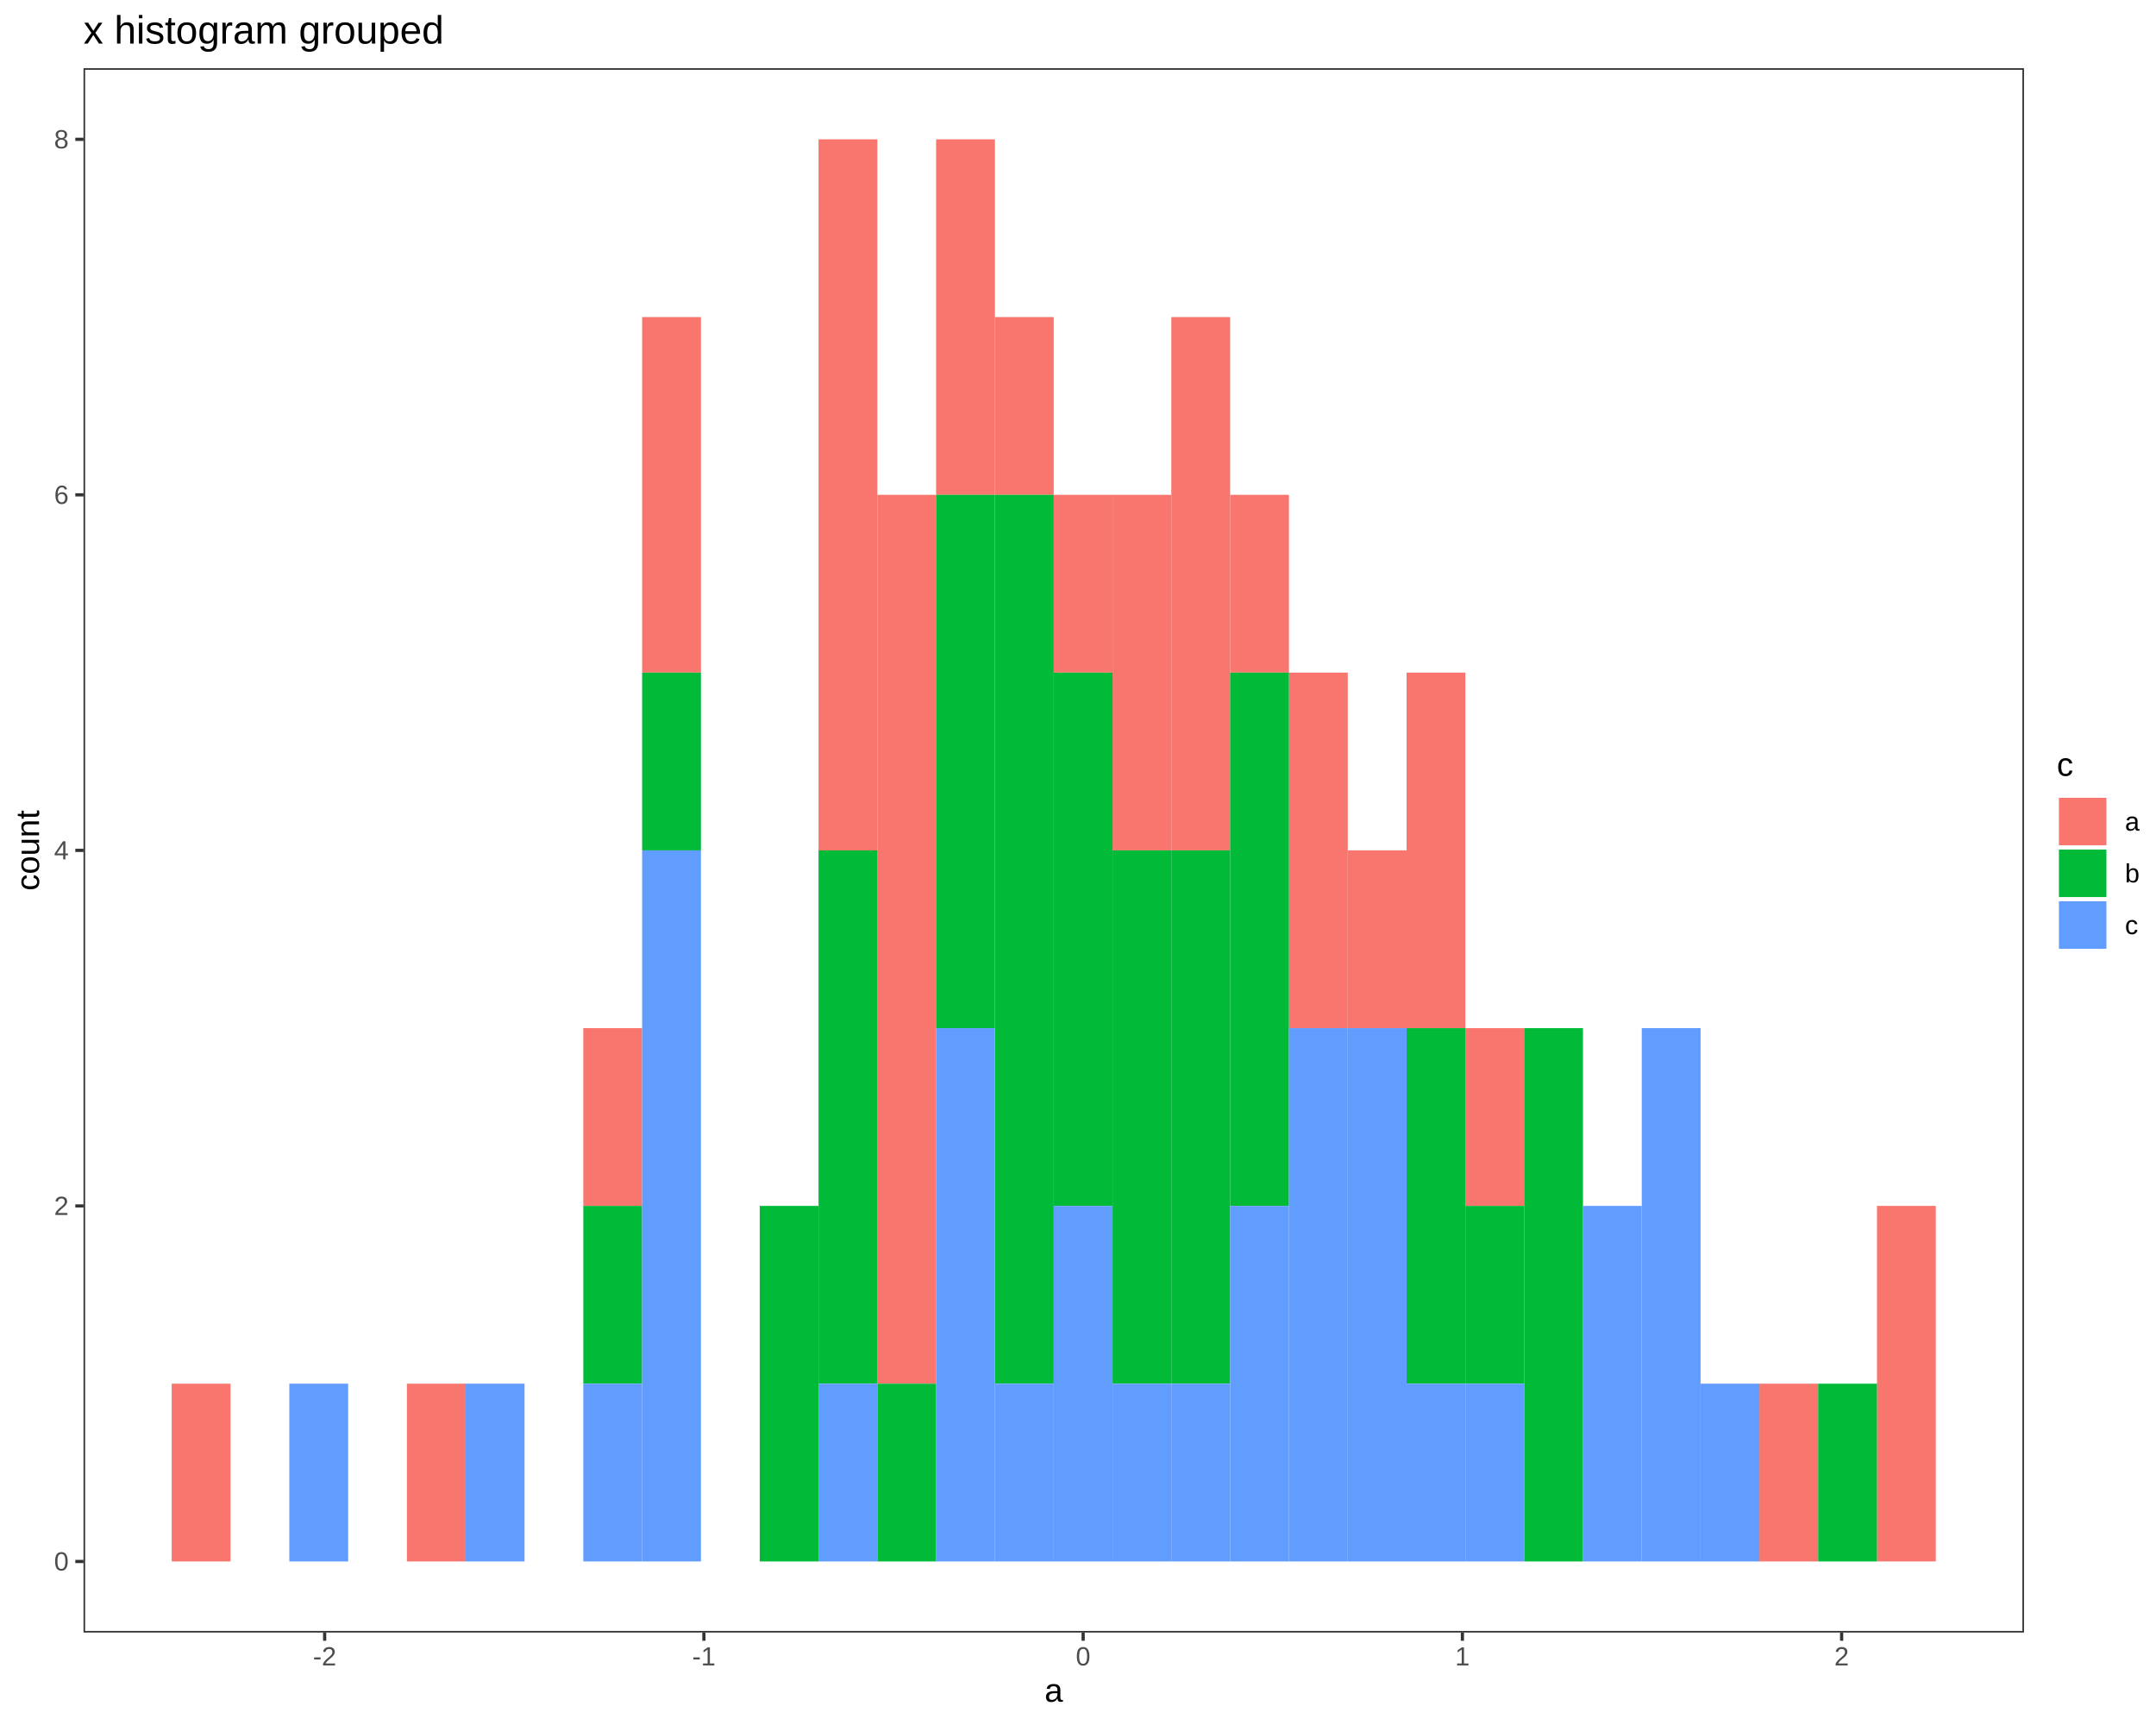
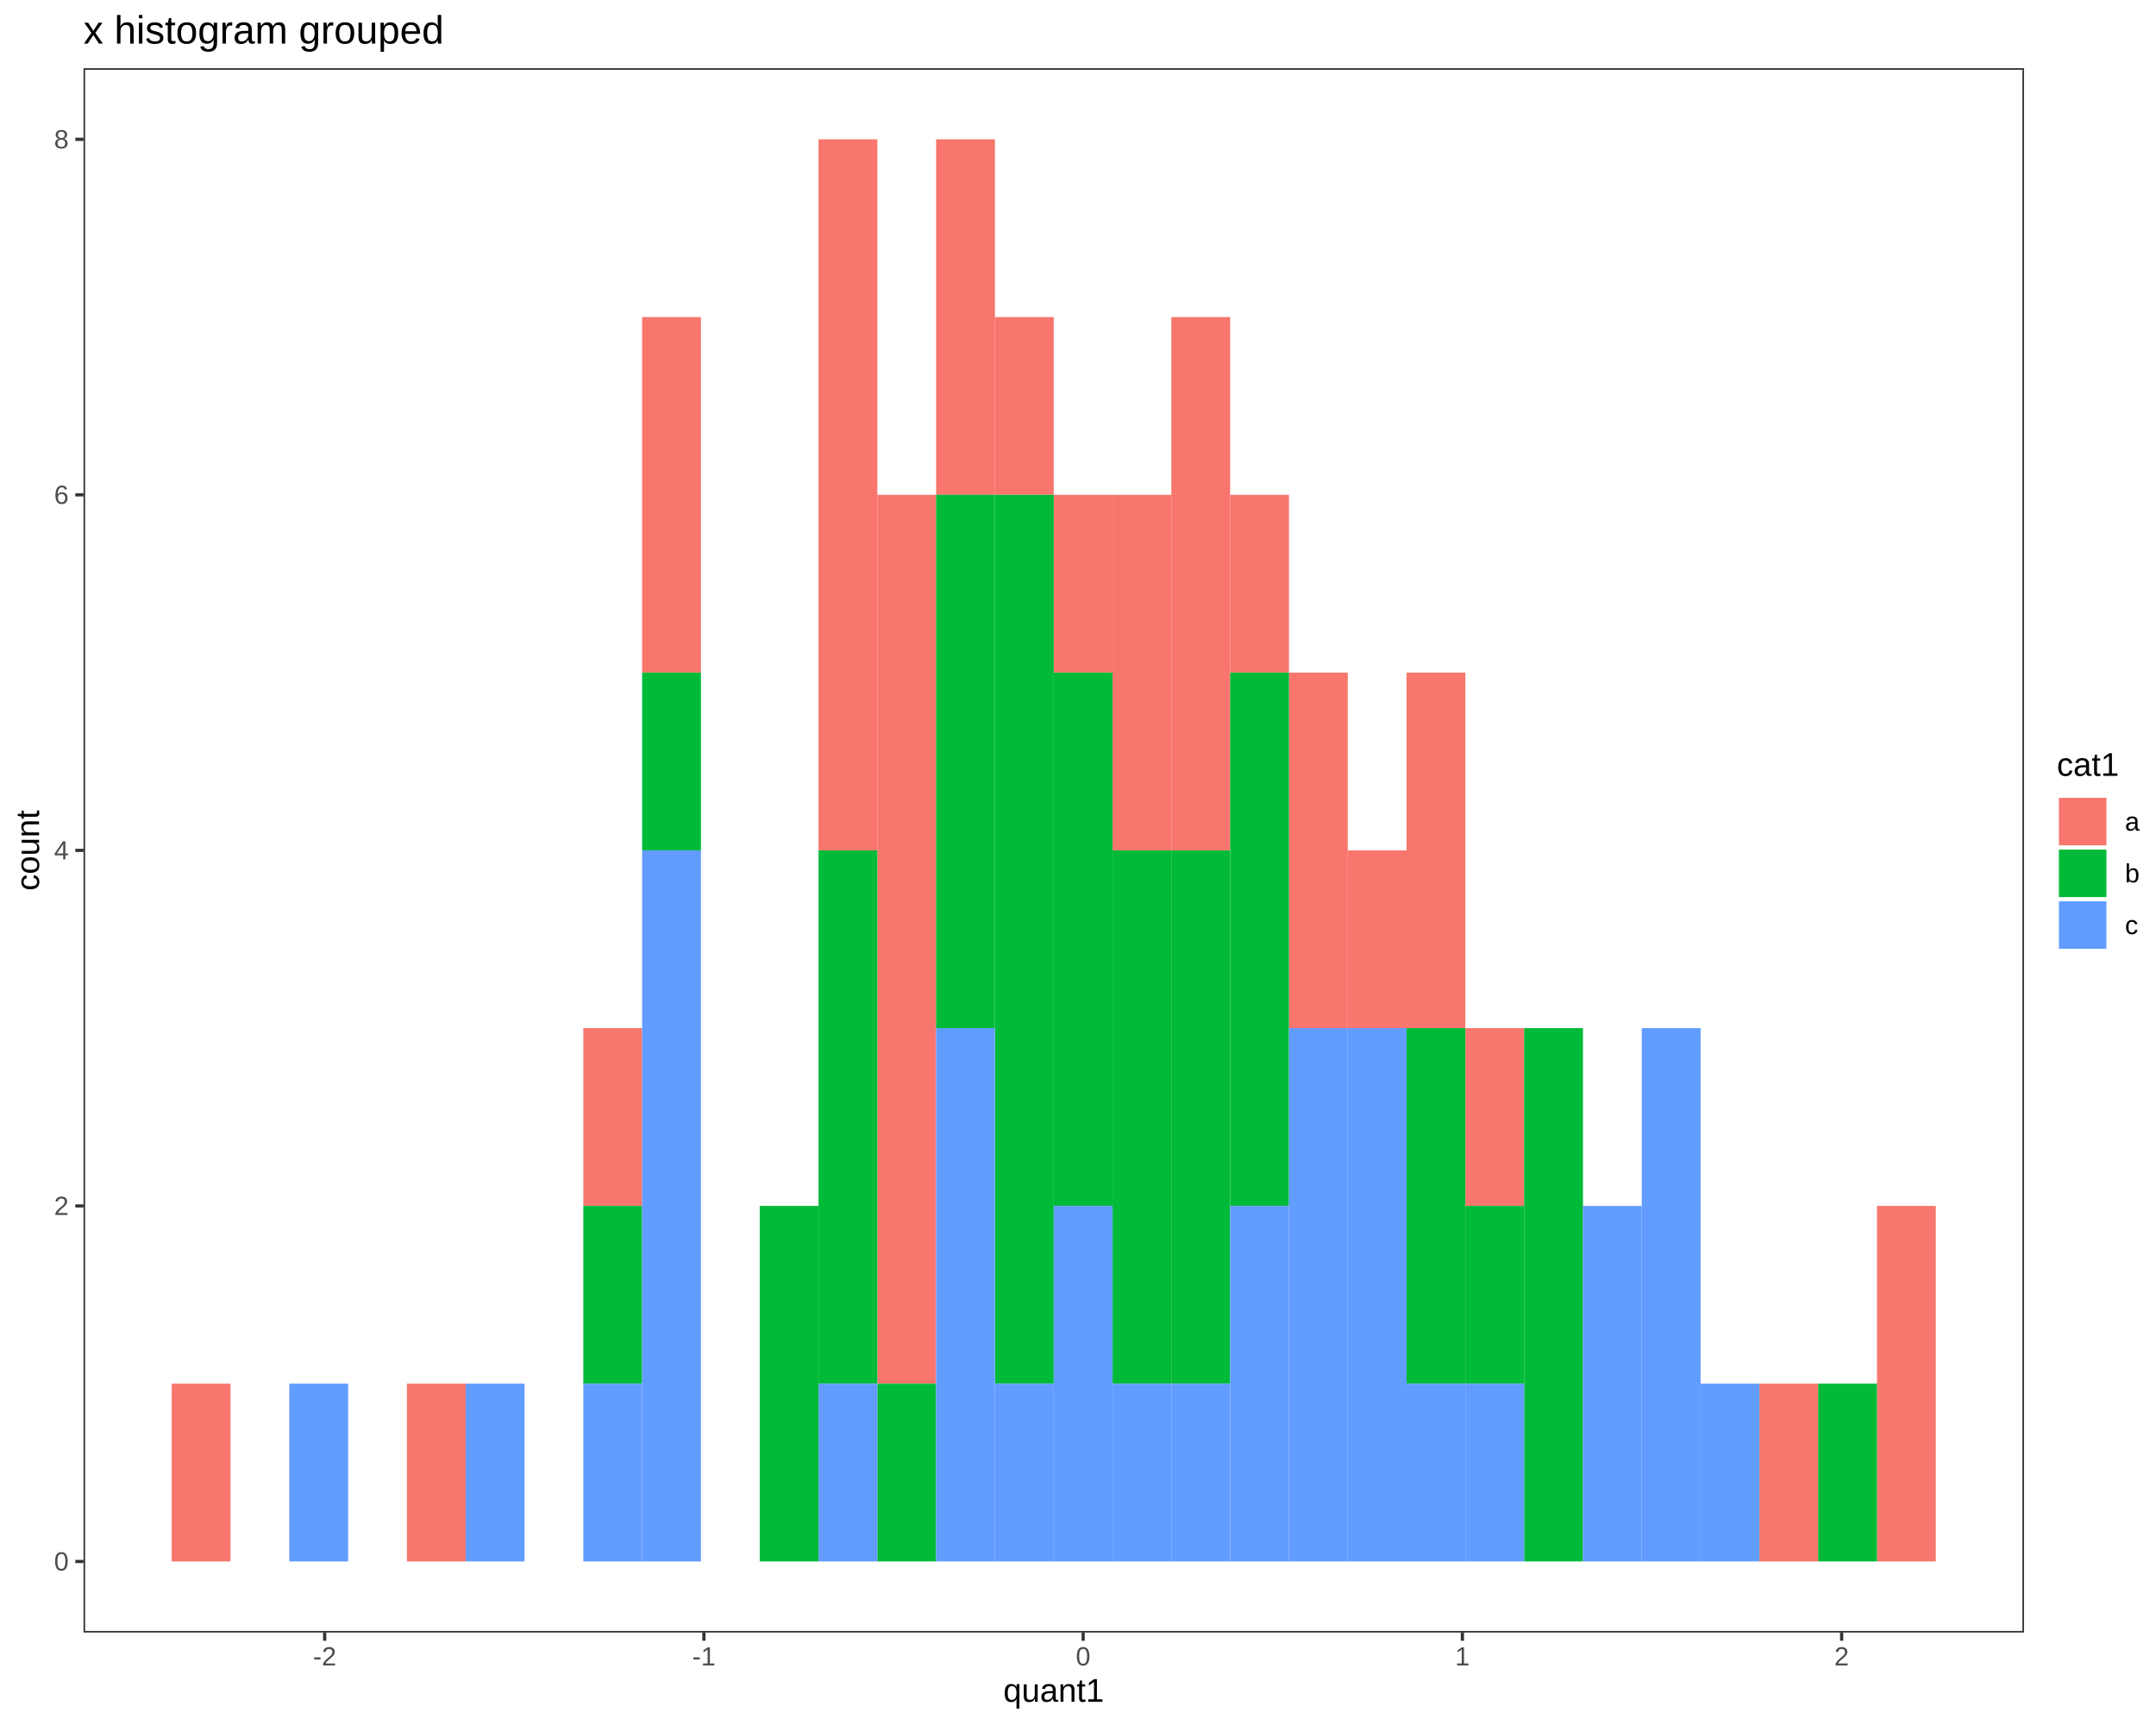
<svg xmlns="http://www.w3.org/2000/svg" viewBox="0 0 720.00 576.00">
  <defs>
    <style type="text/css">
    line, polyline, polygon, path, rect, circle {
      fill: none;
      stroke: #000000;
      stroke-linecap: round;
      stroke-linejoin: round;
      stroke-miterlimit: 10.00;
    }
  </style>
  </defs>
  <rect width="100%" height="100%" style="stroke: none; fill: #FFFFFF;" />
  <rect x="0.00" y="0.00" width="720.00" height="576.00" style="stroke-width: 1.07; stroke: #FFFFFF; fill: #FFFFFF;" />
  <defs>
    <clipPath id="cpMjcuODl8Njc1LjkxfDU0NS4xM3wyMi43Nw==">
      <rect x="27.89" y="22.77" width="648.03" height="522.36" />
    </clipPath>
  </defs>
  <rect x="27.89" y="22.77" width="648.03" height="522.36" style="stroke-width: 1.07; stroke: none; fill: #FFFFFF;" clip-path="url(#cpMjcuODl8Njc1LjkxfDU0NS4xM3wyMi43Nw==)" />
  <rect x="57.34" y="462.03" width="19.64" height="59.36" style="stroke-width: 1.07; stroke: none; stroke-linecap: square; stroke-linejoin: miter; fill: #F8766D;" clip-path="url(#cpMjcuODl8Njc1LjkxfDU0NS4xM3wyMi43Nw==)" />
  <rect x="76.98" y="521.39" width="19.64" height="0.00" style="stroke-width: 1.07; stroke: none; stroke-linecap: square; stroke-linejoin: miter; fill: #F8766D;" clip-path="url(#cpMjcuODl8Njc1LjkxfDU0NS4xM3wyMi43Nw==)" />
  <rect x="96.62" y="462.03" width="19.64" height="0.00" style="stroke-width: 1.07; stroke: none; stroke-linecap: square; stroke-linejoin: miter; fill: #F8766D;" clip-path="url(#cpMjcuODl8Njc1LjkxfDU0NS4xM3wyMi43Nw==)" />
  <rect x="116.25" y="521.39" width="19.64" height="0.00" style="stroke-width: 1.07; stroke: none; stroke-linecap: square; stroke-linejoin: miter; fill: #F8766D;" clip-path="url(#cpMjcuODl8Njc1LjkxfDU0NS4xM3wyMi43Nw==)" />
  <rect x="135.89" y="462.03" width="19.64" height="59.36" style="stroke-width: 1.07; stroke: none; stroke-linecap: square; stroke-linejoin: miter; fill: #F8766D;" clip-path="url(#cpMjcuODl8Njc1LjkxfDU0NS4xM3wyMi43Nw==)" />
  <rect x="155.53" y="462.03" width="19.64" height="0.00" style="stroke-width: 1.07; stroke: none; stroke-linecap: square; stroke-linejoin: miter; fill: #F8766D;" clip-path="url(#cpMjcuODl8Njc1LjkxfDU0NS4xM3wyMi43Nw==)" />
  <rect x="175.16" y="521.39" width="19.64" height="0.00" style="stroke-width: 1.07; stroke: none; stroke-linecap: square; stroke-linejoin: miter; fill: #F8766D;" clip-path="url(#cpMjcuODl8Njc1LjkxfDU0NS4xM3wyMi43Nw==)" />
  <rect x="194.80" y="343.31" width="19.64" height="59.36" style="stroke-width: 1.07; stroke: none; stroke-linecap: square; stroke-linejoin: miter; fill: #F8766D;" clip-path="url(#cpMjcuODl8Njc1LjkxfDU0NS4xM3wyMi43Nw==)" />
  <rect x="214.44" y="105.87" width="19.64" height="118.72" style="stroke-width: 1.07; stroke: none; stroke-linecap: square; stroke-linejoin: miter; fill: #F8766D;" clip-path="url(#cpMjcuODl8Njc1LjkxfDU0NS4xM3wyMi43Nw==)" />
  <rect x="234.08" y="521.39" width="19.64" height="0.00" style="stroke-width: 1.07; stroke: none; stroke-linecap: square; stroke-linejoin: miter; fill: #F8766D;" clip-path="url(#cpMjcuODl8Njc1LjkxfDU0NS4xM3wyMi43Nw==)" />
  <rect x="253.71" y="402.67" width="19.64" height="0.00" style="stroke-width: 1.07; stroke: none; stroke-linecap: square; stroke-linejoin: miter; fill: #F8766D;" clip-path="url(#cpMjcuODl8Njc1LjkxfDU0NS4xM3wyMi43Nw==)" />
  <rect x="273.35" y="46.52" width="19.64" height="237.44" style="stroke-width: 1.07; stroke: none; stroke-linecap: square; stroke-linejoin: miter; fill: #F8766D;" clip-path="url(#cpMjcuODl8Njc1LjkxfDU0NS4xM3wyMi43Nw==)" />
  <rect x="292.99" y="165.23" width="19.64" height="296.79" style="stroke-width: 1.07; stroke: none; stroke-linecap: square; stroke-linejoin: miter; fill: #F8766D;" clip-path="url(#cpMjcuODl8Njc1LjkxfDU0NS4xM3wyMi43Nw==)" />
  <rect x="312.62" y="46.52" width="19.64" height="118.72" style="stroke-width: 1.07; stroke: none; stroke-linecap: square; stroke-linejoin: miter; fill: #F8766D;" clip-path="url(#cpMjcuODl8Njc1LjkxfDU0NS4xM3wyMi43Nw==)" />
  <rect x="332.26" y="105.87" width="19.64" height="59.36" style="stroke-width: 1.07; stroke: none; stroke-linecap: square; stroke-linejoin: miter; fill: #F8766D;" clip-path="url(#cpMjcuODl8Njc1LjkxfDU0NS4xM3wyMi43Nw==)" />
  <rect x="351.90" y="165.23" width="19.64" height="59.36" style="stroke-width: 1.07; stroke: none; stroke-linecap: square; stroke-linejoin: miter; fill: #F8766D;" clip-path="url(#cpMjcuODl8Njc1LjkxfDU0NS4xM3wyMi43Nw==)" />
  <rect x="371.54" y="165.23" width="19.64" height="118.72" style="stroke-width: 1.07; stroke: none; stroke-linecap: square; stroke-linejoin: miter; fill: #F8766D;" clip-path="url(#cpMjcuODl8Njc1LjkxfDU0NS4xM3wyMi43Nw==)" />
  <rect x="391.17" y="105.87" width="19.64" height="178.08" style="stroke-width: 1.07; stroke: none; stroke-linecap: square; stroke-linejoin: miter; fill: #F8766D;" clip-path="url(#cpMjcuODl8Njc1LjkxfDU0NS4xM3wyMi43Nw==)" />
  <rect x="410.81" y="165.23" width="19.64" height="59.36" style="stroke-width: 1.07; stroke: none; stroke-linecap: square; stroke-linejoin: miter; fill: #F8766D;" clip-path="url(#cpMjcuODl8Njc1LjkxfDU0NS4xM3wyMi43Nw==)" />
  <rect x="430.45" y="224.59" width="19.64" height="118.72" style="stroke-width: 1.07; stroke: none; stroke-linecap: square; stroke-linejoin: miter; fill: #F8766D;" clip-path="url(#cpMjcuODl8Njc1LjkxfDU0NS4xM3wyMi43Nw==)" />
  <rect x="450.08" y="283.95" width="19.64" height="59.36" style="stroke-width: 1.07; stroke: none; stroke-linecap: square; stroke-linejoin: miter; fill: #F8766D;" clip-path="url(#cpMjcuODl8Njc1LjkxfDU0NS4xM3wyMi43Nw==)" />
  <rect x="469.72" y="224.59" width="19.64" height="118.72" style="stroke-width: 1.07; stroke: none; stroke-linecap: square; stroke-linejoin: miter; fill: #F8766D;" clip-path="url(#cpMjcuODl8Njc1LjkxfDU0NS4xM3wyMi43Nw==)" />
  <rect x="489.36" y="343.31" width="19.64" height="59.36" style="stroke-width: 1.07; stroke: none; stroke-linecap: square; stroke-linejoin: miter; fill: #F8766D;" clip-path="url(#cpMjcuODl8Njc1LjkxfDU0NS4xM3wyMi43Nw==)" />
  <rect x="509.00" y="343.31" width="19.64" height="0.00" style="stroke-width: 1.07; stroke: none; stroke-linecap: square; stroke-linejoin: miter; fill: #F8766D;" clip-path="url(#cpMjcuODl8Njc1LjkxfDU0NS4xM3wyMi43Nw==)" />
  <rect x="528.63" y="402.67" width="19.64" height="0.00" style="stroke-width: 1.07; stroke: none; stroke-linecap: square; stroke-linejoin: miter; fill: #F8766D;" clip-path="url(#cpMjcuODl8Njc1LjkxfDU0NS4xM3wyMi43Nw==)" />
  <rect x="548.27" y="343.31" width="19.64" height="0.00" style="stroke-width: 1.07; stroke: none; stroke-linecap: square; stroke-linejoin: miter; fill: #F8766D;" clip-path="url(#cpMjcuODl8Njc1LjkxfDU0NS4xM3wyMi43Nw==)" />
  <rect x="567.91" y="462.03" width="19.64" height="0.00" style="stroke-width: 1.07; stroke: none; stroke-linecap: square; stroke-linejoin: miter; fill: #F8766D;" clip-path="url(#cpMjcuODl8Njc1LjkxfDU0NS4xM3wyMi43Nw==)" />
  <rect x="587.54" y="462.03" width="19.64" height="59.36" style="stroke-width: 1.07; stroke: none; stroke-linecap: square; stroke-linejoin: miter; fill: #F8766D;" clip-path="url(#cpMjcuODl8Njc1LjkxfDU0NS4xM3wyMi43Nw==)" />
  <rect x="607.18" y="462.03" width="19.64" height="0.00" style="stroke-width: 1.07; stroke: none; stroke-linecap: square; stroke-linejoin: miter; fill: #F8766D;" clip-path="url(#cpMjcuODl8Njc1LjkxfDU0NS4xM3wyMi43Nw==)" />
  <rect x="626.82" y="402.67" width="19.64" height="118.72" style="stroke-width: 1.07; stroke: none; stroke-linecap: square; stroke-linejoin: miter; fill: #F8766D;" clip-path="url(#cpMjcuODl8Njc1LjkxfDU0NS4xM3wyMi43Nw==)" />
  <rect x="57.34" y="521.39" width="19.64" height="0.00" style="stroke-width: 1.07; stroke: none; stroke-linecap: square; stroke-linejoin: miter; fill: #00BA38;" clip-path="url(#cpMjcuODl8Njc1LjkxfDU0NS4xM3wyMi43Nw==)" />
  <rect x="76.98" y="521.39" width="19.64" height="0.00" style="stroke-width: 1.07; stroke: none; stroke-linecap: square; stroke-linejoin: miter; fill: #00BA38;" clip-path="url(#cpMjcuODl8Njc1LjkxfDU0NS4xM3wyMi43Nw==)" />
  <rect x="96.62" y="462.03" width="19.64" height="0.00" style="stroke-width: 1.07; stroke: none; stroke-linecap: square; stroke-linejoin: miter; fill: #00BA38;" clip-path="url(#cpMjcuODl8Njc1LjkxfDU0NS4xM3wyMi43Nw==)" />
  <rect x="116.25" y="521.39" width="19.64" height="0.00" style="stroke-width: 1.07; stroke: none; stroke-linecap: square; stroke-linejoin: miter; fill: #00BA38;" clip-path="url(#cpMjcuODl8Njc1LjkxfDU0NS4xM3wyMi43Nw==)" />
  <rect x="135.89" y="521.39" width="19.64" height="0.00" style="stroke-width: 1.07; stroke: none; stroke-linecap: square; stroke-linejoin: miter; fill: #00BA38;" clip-path="url(#cpMjcuODl8Njc1LjkxfDU0NS4xM3wyMi43Nw==)" />
  <rect x="155.53" y="462.03" width="19.64" height="0.00" style="stroke-width: 1.07; stroke: none; stroke-linecap: square; stroke-linejoin: miter; fill: #00BA38;" clip-path="url(#cpMjcuODl8Njc1LjkxfDU0NS4xM3wyMi43Nw==)" />
  <rect x="175.16" y="521.39" width="19.64" height="0.00" style="stroke-width: 1.07; stroke: none; stroke-linecap: square; stroke-linejoin: miter; fill: #00BA38;" clip-path="url(#cpMjcuODl8Njc1LjkxfDU0NS4xM3wyMi43Nw==)" />
  <rect x="194.80" y="402.67" width="19.64" height="59.36" style="stroke-width: 1.07; stroke: none; stroke-linecap: square; stroke-linejoin: miter; fill: #00BA38;" clip-path="url(#cpMjcuODl8Njc1LjkxfDU0NS4xM3wyMi43Nw==)" />
  <rect x="214.44" y="224.59" width="19.64" height="59.36" style="stroke-width: 1.07; stroke: none; stroke-linecap: square; stroke-linejoin: miter; fill: #00BA38;" clip-path="url(#cpMjcuODl8Njc1LjkxfDU0NS4xM3wyMi43Nw==)" />
  <rect x="234.08" y="521.39" width="19.64" height="0.00" style="stroke-width: 1.07; stroke: none; stroke-linecap: square; stroke-linejoin: miter; fill: #00BA38;" clip-path="url(#cpMjcuODl8Njc1LjkxfDU0NS4xM3wyMi43Nw==)" />
  <rect x="253.71" y="402.67" width="19.64" height="118.72" style="stroke-width: 1.07; stroke: none; stroke-linecap: square; stroke-linejoin: miter; fill: #00BA38;" clip-path="url(#cpMjcuODl8Njc1LjkxfDU0NS4xM3wyMi43Nw==)" />
  <rect x="273.35" y="283.95" width="19.64" height="178.08" style="stroke-width: 1.07; stroke: none; stroke-linecap: square; stroke-linejoin: miter; fill: #00BA38;" clip-path="url(#cpMjcuODl8Njc1LjkxfDU0NS4xM3wyMi43Nw==)" />
  <rect x="292.99" y="462.03" width="19.64" height="59.36" style="stroke-width: 1.07; stroke: none; stroke-linecap: square; stroke-linejoin: miter; fill: #00BA38;" clip-path="url(#cpMjcuODl8Njc1LjkxfDU0NS4xM3wyMi43Nw==)" />
  <rect x="312.62" y="165.23" width="19.64" height="178.08" style="stroke-width: 1.07; stroke: none; stroke-linecap: square; stroke-linejoin: miter; fill: #00BA38;" clip-path="url(#cpMjcuODl8Njc1LjkxfDU0NS4xM3wyMi43Nw==)" />
  <rect x="332.26" y="165.23" width="19.64" height="296.79" style="stroke-width: 1.07; stroke: none; stroke-linecap: square; stroke-linejoin: miter; fill: #00BA38;" clip-path="url(#cpMjcuODl8Njc1LjkxfDU0NS4xM3wyMi43Nw==)" />
  <rect x="351.90" y="224.59" width="19.64" height="178.08" style="stroke-width: 1.07; stroke: none; stroke-linecap: square; stroke-linejoin: miter; fill: #00BA38;" clip-path="url(#cpMjcuODl8Njc1LjkxfDU0NS4xM3wyMi43Nw==)" />
  <rect x="371.54" y="283.95" width="19.64" height="178.08" style="stroke-width: 1.07; stroke: none; stroke-linecap: square; stroke-linejoin: miter; fill: #00BA38;" clip-path="url(#cpMjcuODl8Njc1LjkxfDU0NS4xM3wyMi43Nw==)" />
  <rect x="391.17" y="283.95" width="19.64" height="178.08" style="stroke-width: 1.07; stroke: none; stroke-linecap: square; stroke-linejoin: miter; fill: #00BA38;" clip-path="url(#cpMjcuODl8Njc1LjkxfDU0NS4xM3wyMi43Nw==)" />
  <rect x="410.81" y="224.59" width="19.64" height="178.08" style="stroke-width: 1.07; stroke: none; stroke-linecap: square; stroke-linejoin: miter; fill: #00BA38;" clip-path="url(#cpMjcuODl8Njc1LjkxfDU0NS4xM3wyMi43Nw==)" />
  <rect x="430.45" y="343.31" width="19.64" height="0.00" style="stroke-width: 1.07; stroke: none; stroke-linecap: square; stroke-linejoin: miter; fill: #00BA38;" clip-path="url(#cpMjcuODl8Njc1LjkxfDU0NS4xM3wyMi43Nw==)" />
  <rect x="450.08" y="343.31" width="19.64" height="0.00" style="stroke-width: 1.07; stroke: none; stroke-linecap: square; stroke-linejoin: miter; fill: #00BA38;" clip-path="url(#cpMjcuODl8Njc1LjkxfDU0NS4xM3wyMi43Nw==)" />
  <rect x="469.72" y="343.31" width="19.64" height="118.72" style="stroke-width: 1.07; stroke: none; stroke-linecap: square; stroke-linejoin: miter; fill: #00BA38;" clip-path="url(#cpMjcuODl8Njc1LjkxfDU0NS4xM3wyMi43Nw==)" />
  <rect x="489.36" y="402.67" width="19.64" height="59.36" style="stroke-width: 1.07; stroke: none; stroke-linecap: square; stroke-linejoin: miter; fill: #00BA38;" clip-path="url(#cpMjcuODl8Njc1LjkxfDU0NS4xM3wyMi43Nw==)" />
  <rect x="509.00" y="343.31" width="19.64" height="178.08" style="stroke-width: 1.07; stroke: none; stroke-linecap: square; stroke-linejoin: miter; fill: #00BA38;" clip-path="url(#cpMjcuODl8Njc1LjkxfDU0NS4xM3wyMi43Nw==)" />
  <rect x="528.63" y="402.67" width="19.64" height="0.00" style="stroke-width: 1.07; stroke: none; stroke-linecap: square; stroke-linejoin: miter; fill: #00BA38;" clip-path="url(#cpMjcuODl8Njc1LjkxfDU0NS4xM3wyMi43Nw==)" />
  <rect x="548.27" y="343.31" width="19.64" height="0.00" style="stroke-width: 1.07; stroke: none; stroke-linecap: square; stroke-linejoin: miter; fill: #00BA38;" clip-path="url(#cpMjcuODl8Njc1LjkxfDU0NS4xM3wyMi43Nw==)" />
  <rect x="567.91" y="462.03" width="19.64" height="0.00" style="stroke-width: 1.07; stroke: none; stroke-linecap: square; stroke-linejoin: miter; fill: #00BA38;" clip-path="url(#cpMjcuODl8Njc1LjkxfDU0NS4xM3wyMi43Nw==)" />
  <rect x="587.54" y="521.39" width="19.64" height="0.00" style="stroke-width: 1.07; stroke: none; stroke-linecap: square; stroke-linejoin: miter; fill: #00BA38;" clip-path="url(#cpMjcuODl8Njc1LjkxfDU0NS4xM3wyMi43Nw==)" />
  <rect x="607.18" y="462.03" width="19.64" height="59.36" style="stroke-width: 1.07; stroke: none; stroke-linecap: square; stroke-linejoin: miter; fill: #00BA38;" clip-path="url(#cpMjcuODl8Njc1LjkxfDU0NS4xM3wyMi43Nw==)" />
  <rect x="626.82" y="521.39" width="19.64" height="0.00" style="stroke-width: 1.07; stroke: none; stroke-linecap: square; stroke-linejoin: miter; fill: #00BA38;" clip-path="url(#cpMjcuODl8Njc1LjkxfDU0NS4xM3wyMi43Nw==)" />
  <rect x="57.34" y="521.39" width="19.64" height="0.00" style="stroke-width: 1.07; stroke: none; stroke-linecap: square; stroke-linejoin: miter; fill: #619CFF;" clip-path="url(#cpMjcuODl8Njc1LjkxfDU0NS4xM3wyMi43Nw==)" />
  <rect x="76.98" y="521.39" width="19.64" height="0.00" style="stroke-width: 1.07; stroke: none; stroke-linecap: square; stroke-linejoin: miter; fill: #619CFF;" clip-path="url(#cpMjcuODl8Njc1LjkxfDU0NS4xM3wyMi43Nw==)" />
  <rect x="96.62" y="462.03" width="19.64" height="59.36" style="stroke-width: 1.07; stroke: none; stroke-linecap: square; stroke-linejoin: miter; fill: #619CFF;" clip-path="url(#cpMjcuODl8Njc1LjkxfDU0NS4xM3wyMi43Nw==)" />
  <rect x="116.25" y="521.39" width="19.64" height="0.00" style="stroke-width: 1.07; stroke: none; stroke-linecap: square; stroke-linejoin: miter; fill: #619CFF;" clip-path="url(#cpMjcuODl8Njc1LjkxfDU0NS4xM3wyMi43Nw==)" />
  <rect x="135.89" y="521.39" width="19.64" height="0.00" style="stroke-width: 1.07; stroke: none; stroke-linecap: square; stroke-linejoin: miter; fill: #619CFF;" clip-path="url(#cpMjcuODl8Njc1LjkxfDU0NS4xM3wyMi43Nw==)" />
  <rect x="155.53" y="462.03" width="19.64" height="59.36" style="stroke-width: 1.07; stroke: none; stroke-linecap: square; stroke-linejoin: miter; fill: #619CFF;" clip-path="url(#cpMjcuODl8Njc1LjkxfDU0NS4xM3wyMi43Nw==)" />
  <rect x="175.16" y="521.39" width="19.64" height="0.00" style="stroke-width: 1.07; stroke: none; stroke-linecap: square; stroke-linejoin: miter; fill: #619CFF;" clip-path="url(#cpMjcuODl8Njc1LjkxfDU0NS4xM3wyMi43Nw==)" />
  <rect x="194.80" y="462.03" width="19.64" height="59.36" style="stroke-width: 1.07; stroke: none; stroke-linecap: square; stroke-linejoin: miter; fill: #619CFF;" clip-path="url(#cpMjcuODl8Njc1LjkxfDU0NS4xM3wyMi43Nw==)" />
  <rect x="214.44" y="283.95" width="19.64" height="237.44" style="stroke-width: 1.07; stroke: none; stroke-linecap: square; stroke-linejoin: miter; fill: #619CFF;" clip-path="url(#cpMjcuODl8Njc1LjkxfDU0NS4xM3wyMi43Nw==)" />
  <rect x="234.08" y="521.39" width="19.64" height="0.00" style="stroke-width: 1.07; stroke: none; stroke-linecap: square; stroke-linejoin: miter; fill: #619CFF;" clip-path="url(#cpMjcuODl8Njc1LjkxfDU0NS4xM3wyMi43Nw==)" />
  <rect x="253.71" y="521.39" width="19.64" height="0.00" style="stroke-width: 1.07; stroke: none; stroke-linecap: square; stroke-linejoin: miter; fill: #619CFF;" clip-path="url(#cpMjcuODl8Njc1LjkxfDU0NS4xM3wyMi43Nw==)" />
  <rect x="273.35" y="462.03" width="19.64" height="59.36" style="stroke-width: 1.07; stroke: none; stroke-linecap: square; stroke-linejoin: miter; fill: #619CFF;" clip-path="url(#cpMjcuODl8Njc1LjkxfDU0NS4xM3wyMi43Nw==)" />
  <rect x="292.99" y="521.39" width="19.64" height="0.00" style="stroke-width: 1.07; stroke: none; stroke-linecap: square; stroke-linejoin: miter; fill: #619CFF;" clip-path="url(#cpMjcuODl8Njc1LjkxfDU0NS4xM3wyMi43Nw==)" />
  <rect x="312.62" y="343.31" width="19.64" height="178.08" style="stroke-width: 1.07; stroke: none; stroke-linecap: square; stroke-linejoin: miter; fill: #619CFF;" clip-path="url(#cpMjcuODl8Njc1LjkxfDU0NS4xM3wyMi43Nw==)" />
  <rect x="332.26" y="462.03" width="19.64" height="59.36" style="stroke-width: 1.07; stroke: none; stroke-linecap: square; stroke-linejoin: miter; fill: #619CFF;" clip-path="url(#cpMjcuODl8Njc1LjkxfDU0NS4xM3wyMi43Nw==)" />
  <rect x="351.90" y="402.67" width="19.64" height="118.72" style="stroke-width: 1.07; stroke: none; stroke-linecap: square; stroke-linejoin: miter; fill: #619CFF;" clip-path="url(#cpMjcuODl8Njc1LjkxfDU0NS4xM3wyMi43Nw==)" />
  <rect x="371.54" y="462.03" width="19.64" height="59.36" style="stroke-width: 1.07; stroke: none; stroke-linecap: square; stroke-linejoin: miter; fill: #619CFF;" clip-path="url(#cpMjcuODl8Njc1LjkxfDU0NS4xM3wyMi43Nw==)" />
  <rect x="391.17" y="462.03" width="19.64" height="59.36" style="stroke-width: 1.07; stroke: none; stroke-linecap: square; stroke-linejoin: miter; fill: #619CFF;" clip-path="url(#cpMjcuODl8Njc1LjkxfDU0NS4xM3wyMi43Nw==)" />
  <rect x="410.81" y="402.67" width="19.64" height="118.72" style="stroke-width: 1.07; stroke: none; stroke-linecap: square; stroke-linejoin: miter; fill: #619CFF;" clip-path="url(#cpMjcuODl8Njc1LjkxfDU0NS4xM3wyMi43Nw==)" />
  <rect x="430.45" y="343.31" width="19.64" height="178.08" style="stroke-width: 1.07; stroke: none; stroke-linecap: square; stroke-linejoin: miter; fill: #619CFF;" clip-path="url(#cpMjcuODl8Njc1LjkxfDU0NS4xM3wyMi43Nw==)" />
  <rect x="450.08" y="343.31" width="19.64" height="178.08" style="stroke-width: 1.07; stroke: none; stroke-linecap: square; stroke-linejoin: miter; fill: #619CFF;" clip-path="url(#cpMjcuODl8Njc1LjkxfDU0NS4xM3wyMi43Nw==)" />
  <rect x="469.72" y="462.03" width="19.64" height="59.36" style="stroke-width: 1.07; stroke: none; stroke-linecap: square; stroke-linejoin: miter; fill: #619CFF;" clip-path="url(#cpMjcuODl8Njc1LjkxfDU0NS4xM3wyMi43Nw==)" />
  <rect x="489.36" y="462.03" width="19.64" height="59.36" style="stroke-width: 1.07; stroke: none; stroke-linecap: square; stroke-linejoin: miter; fill: #619CFF;" clip-path="url(#cpMjcuODl8Njc1LjkxfDU0NS4xM3wyMi43Nw==)" />
  <rect x="509.00" y="521.39" width="19.64" height="0.00" style="stroke-width: 1.07; stroke: none; stroke-linecap: square; stroke-linejoin: miter; fill: #619CFF;" clip-path="url(#cpMjcuODl8Njc1LjkxfDU0NS4xM3wyMi43Nw==)" />
  <rect x="528.63" y="402.67" width="19.64" height="118.72" style="stroke-width: 1.07; stroke: none; stroke-linecap: square; stroke-linejoin: miter; fill: #619CFF;" clip-path="url(#cpMjcuODl8Njc1LjkxfDU0NS4xM3wyMi43Nw==)" />
  <rect x="548.27" y="343.31" width="19.64" height="178.08" style="stroke-width: 1.07; stroke: none; stroke-linecap: square; stroke-linejoin: miter; fill: #619CFF;" clip-path="url(#cpMjcuODl8Njc1LjkxfDU0NS4xM3wyMi43Nw==)" />
  <rect x="567.91" y="462.03" width="19.64" height="59.36" style="stroke-width: 1.07; stroke: none; stroke-linecap: square; stroke-linejoin: miter; fill: #619CFF;" clip-path="url(#cpMjcuODl8Njc1LjkxfDU0NS4xM3wyMi43Nw==)" />
  <rect x="587.54" y="521.39" width="19.64" height="0.00" style="stroke-width: 1.07; stroke: none; stroke-linecap: square; stroke-linejoin: miter; fill: #619CFF;" clip-path="url(#cpMjcuODl8Njc1LjkxfDU0NS4xM3wyMi43Nw==)" />
  <rect x="607.18" y="521.39" width="19.64" height="0.00" style="stroke-width: 1.07; stroke: none; stroke-linecap: square; stroke-linejoin: miter; fill: #619CFF;" clip-path="url(#cpMjcuODl8Njc1LjkxfDU0NS4xM3wyMi43Nw==)" />
  <rect x="626.82" y="521.39" width="19.64" height="0.00" style="stroke-width: 1.07; stroke: none; stroke-linecap: square; stroke-linejoin: miter; fill: #619CFF;" clip-path="url(#cpMjcuODl8Njc1LjkxfDU0NS4xM3wyMi43Nw==)" />
  <rect x="27.89" y="22.77" width="648.03" height="522.36" style="stroke-width: 1.07; stroke: #333333;" clip-path="url(#cpMjcuODl8Njc1LjkxfDU0NS4xM3wyMi43Nw==)" />
  <defs>
    <clipPath id="cpMC4wMHw3MjAuMDB8NTc2LjAwfDAuMDA=">
      <rect x="0.00" y="0.00" width="720.00" height="576.00" />
    </clipPath>
  </defs>
  <g clip-path="url(#cpMC4wMHw3MjAuMDB8NTc2LjAwfDAuMDA=)">
    <text x="18.06" y="524.41" style="font-size: 8.80px; fill: #4D4D4D; font-family: Liberation Sans;" textLength="4.89px" lengthAdjust="spacingAndGlyphs">0</text>
  </g>
  <g clip-path="url(#cpMC4wMHw3MjAuMDB8NTc2LjAwfDAuMDA=)">
    <text x="18.06" y="405.69" style="font-size: 8.80px; fill: #4D4D4D; font-family: Liberation Sans;" textLength="4.89px" lengthAdjust="spacingAndGlyphs">2</text>
  </g>
  <g clip-path="url(#cpMC4wMHw3MjAuMDB8NTc2LjAwfDAuMDA=)">
    <text x="18.06" y="286.97" style="font-size: 8.80px; fill: #4D4D4D; font-family: Liberation Sans;" textLength="4.89px" lengthAdjust="spacingAndGlyphs">4</text>
  </g>
  <g clip-path="url(#cpMC4wMHw3MjAuMDB8NTc2LjAwfDAuMDA=)">
    <text x="18.06" y="168.26" style="font-size: 8.80px; fill: #4D4D4D; font-family: Liberation Sans;" textLength="4.89px" lengthAdjust="spacingAndGlyphs">6</text>
  </g>
  <g clip-path="url(#cpMC4wMHw3MjAuMDB8NTc2LjAwfDAuMDA=)">
    <text x="18.06" y="49.54" style="font-size: 8.80px; fill: #4D4D4D; font-family: Liberation Sans;" textLength="4.89px" lengthAdjust="spacingAndGlyphs">8</text>
  </g>
  <polyline points="25.15,521.39 27.89,521.39 " style="stroke-width: 1.07; stroke: #333333; stroke-linecap: butt;" clip-path="url(#cpMC4wMHw3MjAuMDB8NTc2LjAwfDAuMDA=)" />
  <polyline points="25.15,402.67 27.89,402.67 " style="stroke-width: 1.07; stroke: #333333; stroke-linecap: butt;" clip-path="url(#cpMC4wMHw3MjAuMDB8NTc2LjAwfDAuMDA=)" />
  <polyline points="25.15,283.95 27.89,283.95 " style="stroke-width: 1.07; stroke: #333333; stroke-linecap: butt;" clip-path="url(#cpMC4wMHw3MjAuMDB8NTc2LjAwfDAuMDA=)" />
  <polyline points="25.15,165.23 27.89,165.23 " style="stroke-width: 1.07; stroke: #333333; stroke-linecap: butt;" clip-path="url(#cpMC4wMHw3MjAuMDB8NTc2LjAwfDAuMDA=)" />
  <polyline points="25.15,46.52 27.89,46.52 " style="stroke-width: 1.07; stroke: #333333; stroke-linecap: butt;" clip-path="url(#cpMC4wMHw3MjAuMDB8NTc2LjAwfDAuMDA=)" />
  <polyline points="108.42,547.87 108.42,545.13 " style="stroke-width: 1.07; stroke: #333333; stroke-linecap: butt;" clip-path="url(#cpMC4wMHw3MjAuMDB8NTc2LjAwfDAuMDA=)" />
  <polyline points="235.07,547.87 235.07,545.13 " style="stroke-width: 1.07; stroke: #333333; stroke-linecap: butt;" clip-path="url(#cpMC4wMHw3MjAuMDB8NTc2LjAwfDAuMDA=)" />
  <polyline points="361.72,547.87 361.72,545.13 " style="stroke-width: 1.07; stroke: #333333; stroke-linecap: butt;" clip-path="url(#cpMC4wMHw3MjAuMDB8NTc2LjAwfDAuMDA=)" />
  <polyline points="488.37,547.87 488.37,545.13 " style="stroke-width: 1.07; stroke: #333333; stroke-linecap: butt;" clip-path="url(#cpMC4wMHw3MjAuMDB8NTc2LjAwfDAuMDA=)" />
  <polyline points="615.02,547.87 615.02,545.13 " style="stroke-width: 1.07; stroke: #333333; stroke-linecap: butt;" clip-path="url(#cpMC4wMHw3MjAuMDB8NTc2LjAwfDAuMDA=)" />
  <g clip-path="url(#cpMC4wMHw3MjAuMDB8NTc2LjAwfDAuMDA=)">
    <text x="104.51" y="556.11" style="font-size: 8.80px; fill: #4D4D4D; font-family: Liberation Sans;" textLength="7.81px" lengthAdjust="spacingAndGlyphs">-2</text>
  </g>
  <g clip-path="url(#cpMC4wMHw3MjAuMDB8NTc2LjAwfDAuMDA=)">
    <text x="231.16" y="556.11" style="font-size: 8.80px; fill: #4D4D4D; font-family: Liberation Sans;" textLength="7.81px" lengthAdjust="spacingAndGlyphs">-1</text>
  </g>
  <g clip-path="url(#cpMC4wMHw3MjAuMDB8NTc2LjAwfDAuMDA=)">
    <text x="359.27" y="556.11" style="font-size: 8.80px; fill: #4D4D4D; font-family: Liberation Sans;" textLength="4.89px" lengthAdjust="spacingAndGlyphs">0</text>
  </g>
  <g clip-path="url(#cpMC4wMHw3MjAuMDB8NTc2LjAwfDAuMDA=)">
    <text x="485.92" y="556.11" style="font-size: 8.80px; fill: #4D4D4D; font-family: Liberation Sans;" textLength="4.89px" lengthAdjust="spacingAndGlyphs">1</text>
  </g>
  <g clip-path="url(#cpMC4wMHw3MjAuMDB8NTc2LjAwfDAuMDA=)">
    <text x="612.57" y="556.11" style="font-size: 8.80px; fill: #4D4D4D; font-family: Liberation Sans;" textLength="4.89px" lengthAdjust="spacingAndGlyphs">2</text>
  </g>
  <g clip-path="url(#cpMC4wMHw3MjAuMDB8NTc2LjAwfDAuMDA=)">
-     <text x="348.84" y="568.24" style="font-size: 11.00px; font-family: Liberation Sans;" textLength="6.12px" lengthAdjust="spacingAndGlyphs">a</text>
+     <text x="335.05" y="568.24" style="font-size: 11.00px; font-family: Liberation Sans;" textLength="33.69px" lengthAdjust="spacingAndGlyphs">quant1</text>
  </g>
  <g clip-path="url(#cpMC4wMHw3MjAuMDB8NTc2LjAwfDAuMDA=)">
    <text transform="translate(13.04,297.42) rotate(-90)" style="font-size: 11.00px; font-family: Liberation Sans;" textLength="26.94px" lengthAdjust="spacingAndGlyphs">count</text>
  </g>
  <rect x="686.87" y="250.37" width="27.65" height="67.16" style="stroke-width: 1.07; stroke: none; fill: #FFFFFF;" clip-path="url(#cpMC4wMHw3MjAuMDB8NTc2LjAwfDAuMDA=)" />
  <g clip-path="url(#cpMC4wMHw3MjAuMDB8NTc2LjAwfDAuMDA=)">
-     <text x="686.87" y="259.07" style="font-size: 11.00px; font-family: Liberation Sans;" textLength="5.50px" lengthAdjust="spacingAndGlyphs">c</text>
+     <text x="686.87" y="259.07" style="font-size: 11.00px; font-family: Liberation Sans;" textLength="20.81px" lengthAdjust="spacingAndGlyphs">cat1</text>
  </g>
  <rect x="686.87" y="265.69" width="17.28" height="17.28" style="stroke-width: 1.07; stroke: none; fill: #FFFFFF;" clip-path="url(#cpMC4wMHw3MjAuMDB8NTc2LjAwfDAuMDA=)" />
  <rect x="687.58" y="266.40" width="15.86" height="15.86" style="stroke-width: 1.07; stroke: none; stroke-linecap: square; stroke-linejoin: miter; fill: #F8766D;" clip-path="url(#cpMC4wMHw3MjAuMDB8NTc2LjAwfDAuMDA=)" />
  <rect x="686.87" y="282.97" width="17.28" height="17.28" style="stroke-width: 1.07; stroke: none; fill: #FFFFFF;" clip-path="url(#cpMC4wMHw3MjAuMDB8NTc2LjAwfDAuMDA=)" />
  <rect x="687.58" y="283.68" width="15.86" height="15.86" style="stroke-width: 1.07; stroke: none; stroke-linecap: square; stroke-linejoin: miter; fill: #00BA38;" clip-path="url(#cpMC4wMHw3MjAuMDB8NTc2LjAwfDAuMDA=)" />
  <rect x="686.87" y="300.25" width="17.28" height="17.28" style="stroke-width: 1.07; stroke: none; fill: #FFFFFF;" clip-path="url(#cpMC4wMHw3MjAuMDB8NTc2LjAwfDAuMDA=)" />
  <rect x="687.58" y="300.96" width="15.86" height="15.86" style="stroke-width: 1.07; stroke: none; stroke-linecap: square; stroke-linejoin: miter; fill: #619CFF;" clip-path="url(#cpMC4wMHw3MjAuMDB8NTc2LjAwfDAuMDA=)" />
  <g clip-path="url(#cpMC4wMHw3MjAuMDB8NTc2LjAwfDAuMDA=)">
    <text x="709.63" y="277.36" style="font-size: 8.80px; font-family: Liberation Sans;" textLength="4.89px" lengthAdjust="spacingAndGlyphs">a</text>
  </g>
  <g clip-path="url(#cpMC4wMHw3MjAuMDB8NTc2LjAwfDAuMDA=)">
    <text x="709.63" y="294.64" style="font-size: 8.80px; font-family: Liberation Sans;" textLength="4.89px" lengthAdjust="spacingAndGlyphs">b</text>
  </g>
  <g clip-path="url(#cpMC4wMHw3MjAuMDB8NTc2LjAwfDAuMDA=)">
    <text x="709.63" y="311.92" style="font-size: 8.80px; font-family: Liberation Sans;" textLength="4.41px" lengthAdjust="spacingAndGlyphs">c</text>
  </g>
  <g clip-path="url(#cpMC4wMHw3MjAuMDB8NTc2LjAwfDAuMDA=)">
    <text x="27.89" y="14.56" style="font-size: 13.20px; font-family: Liberation Sans;" textLength="120.14px" lengthAdjust="spacingAndGlyphs">x histogram grouped</text>
  </g>
</svg>
